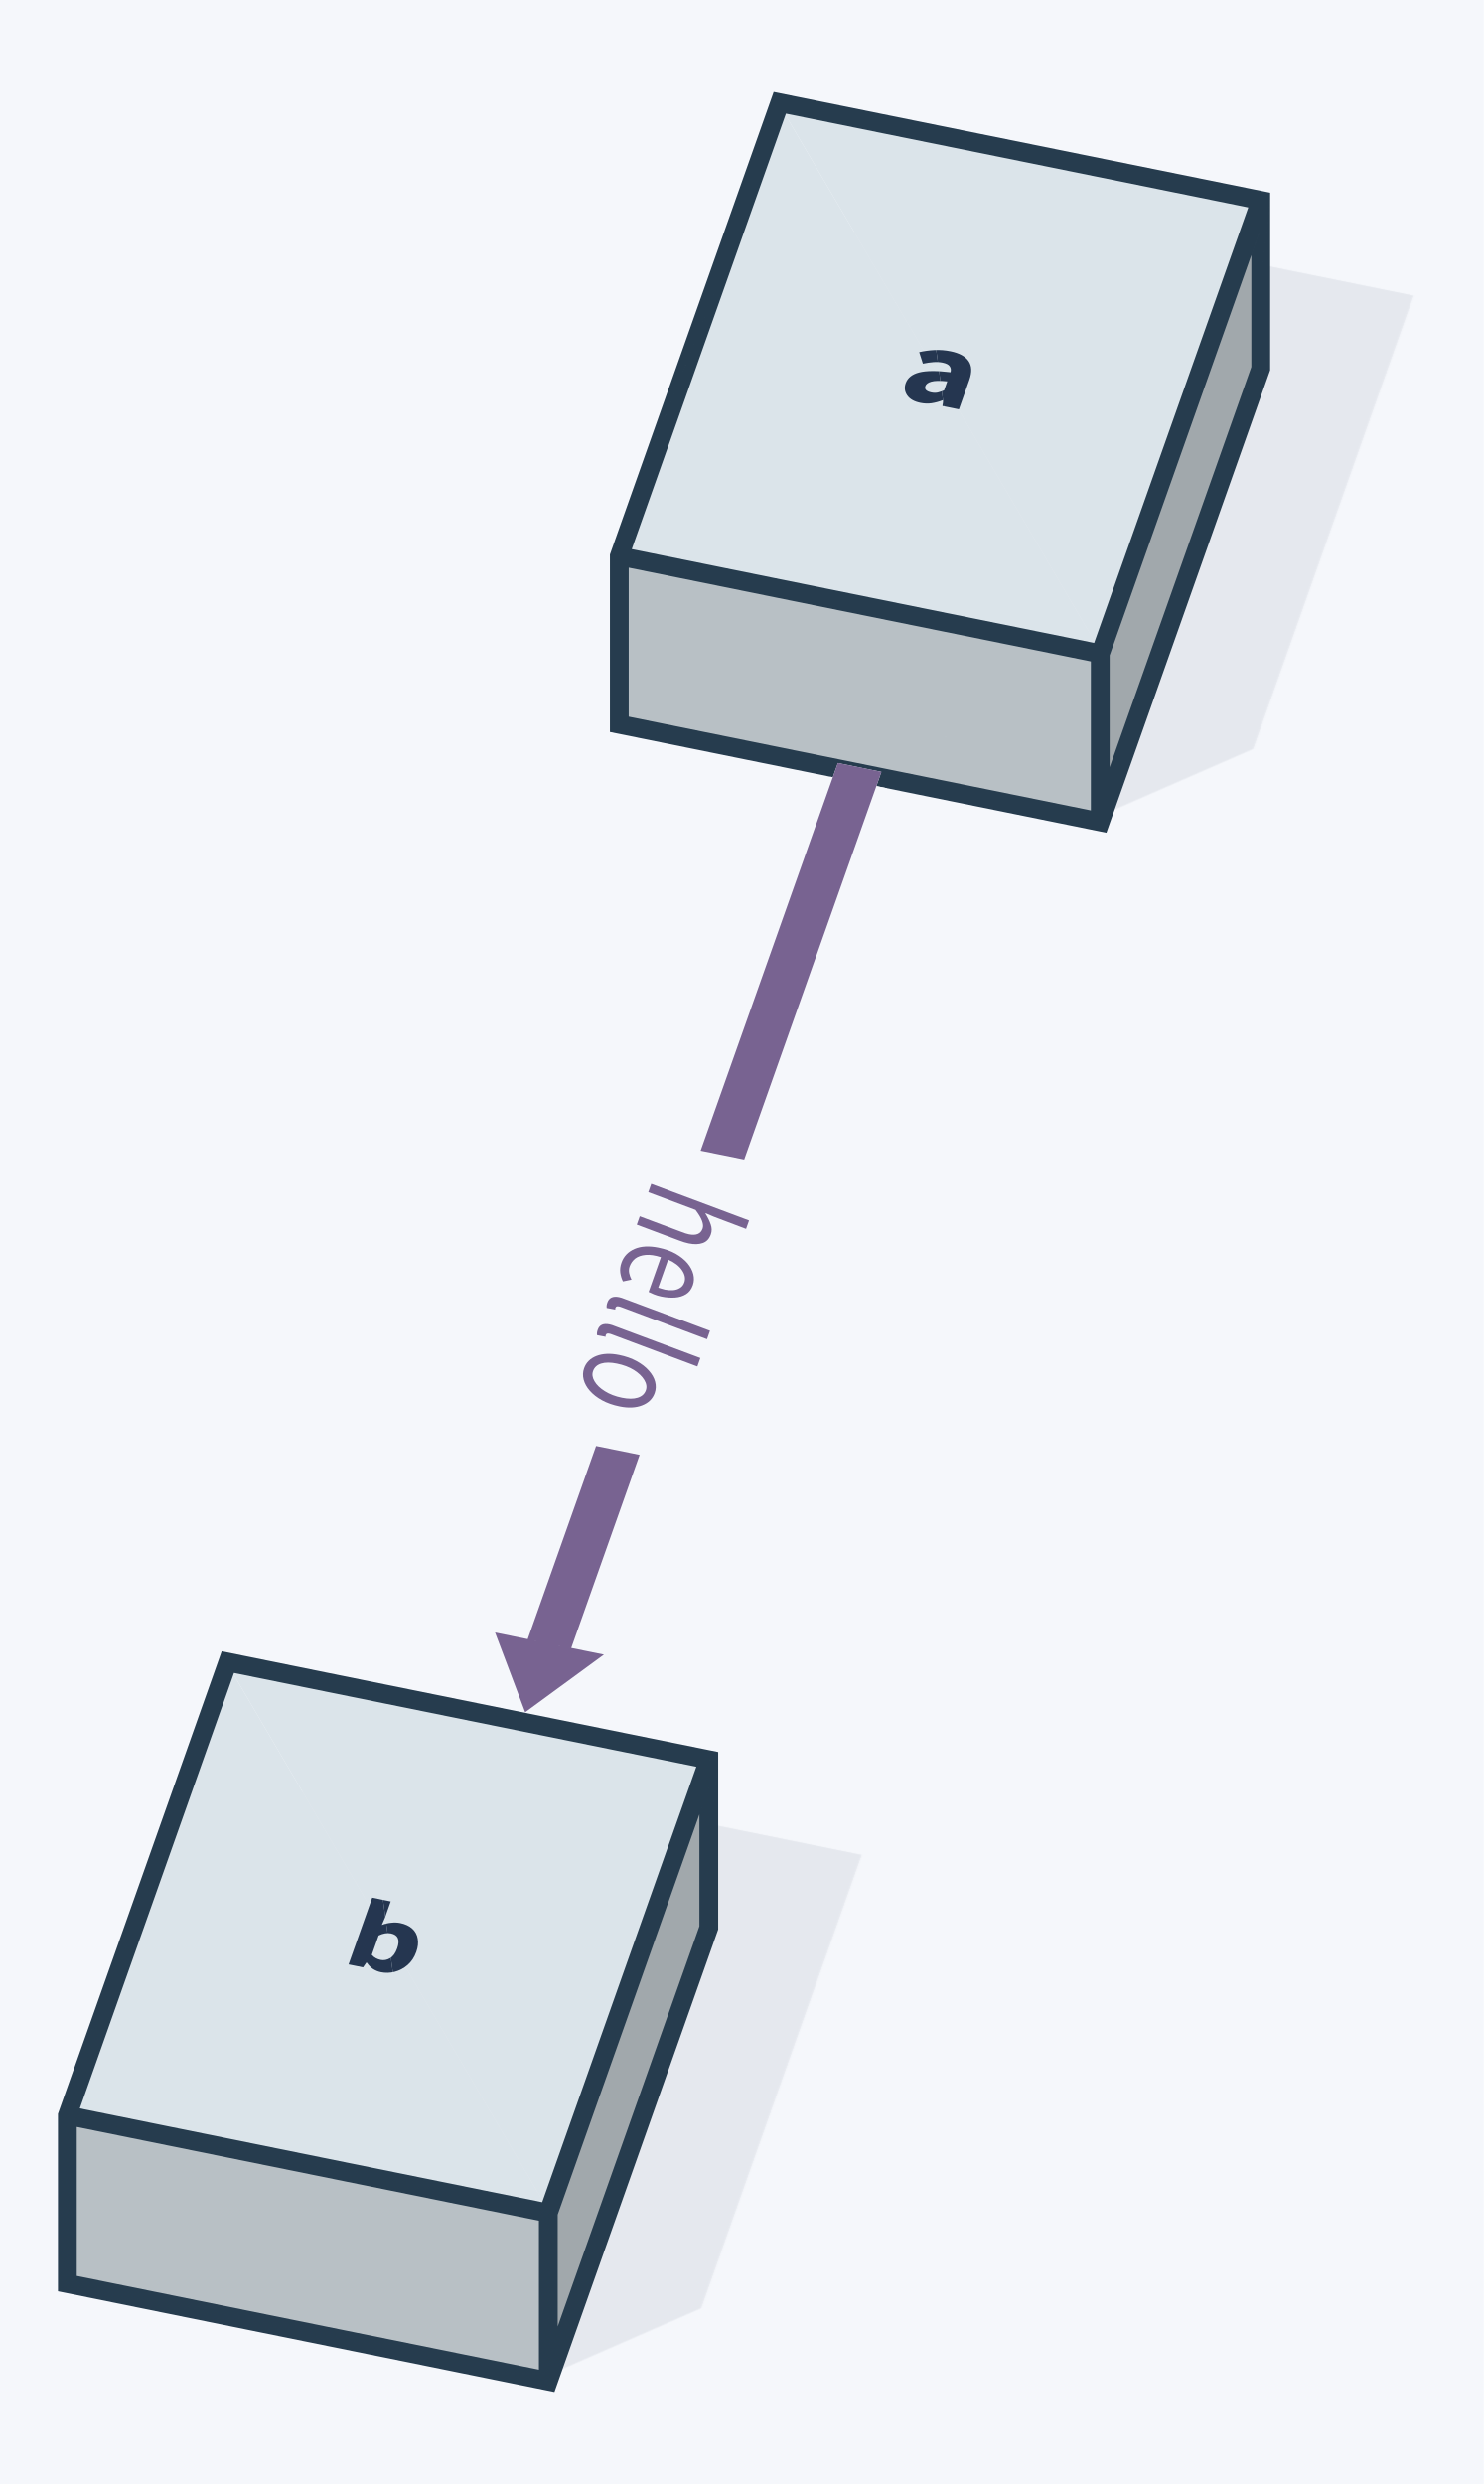
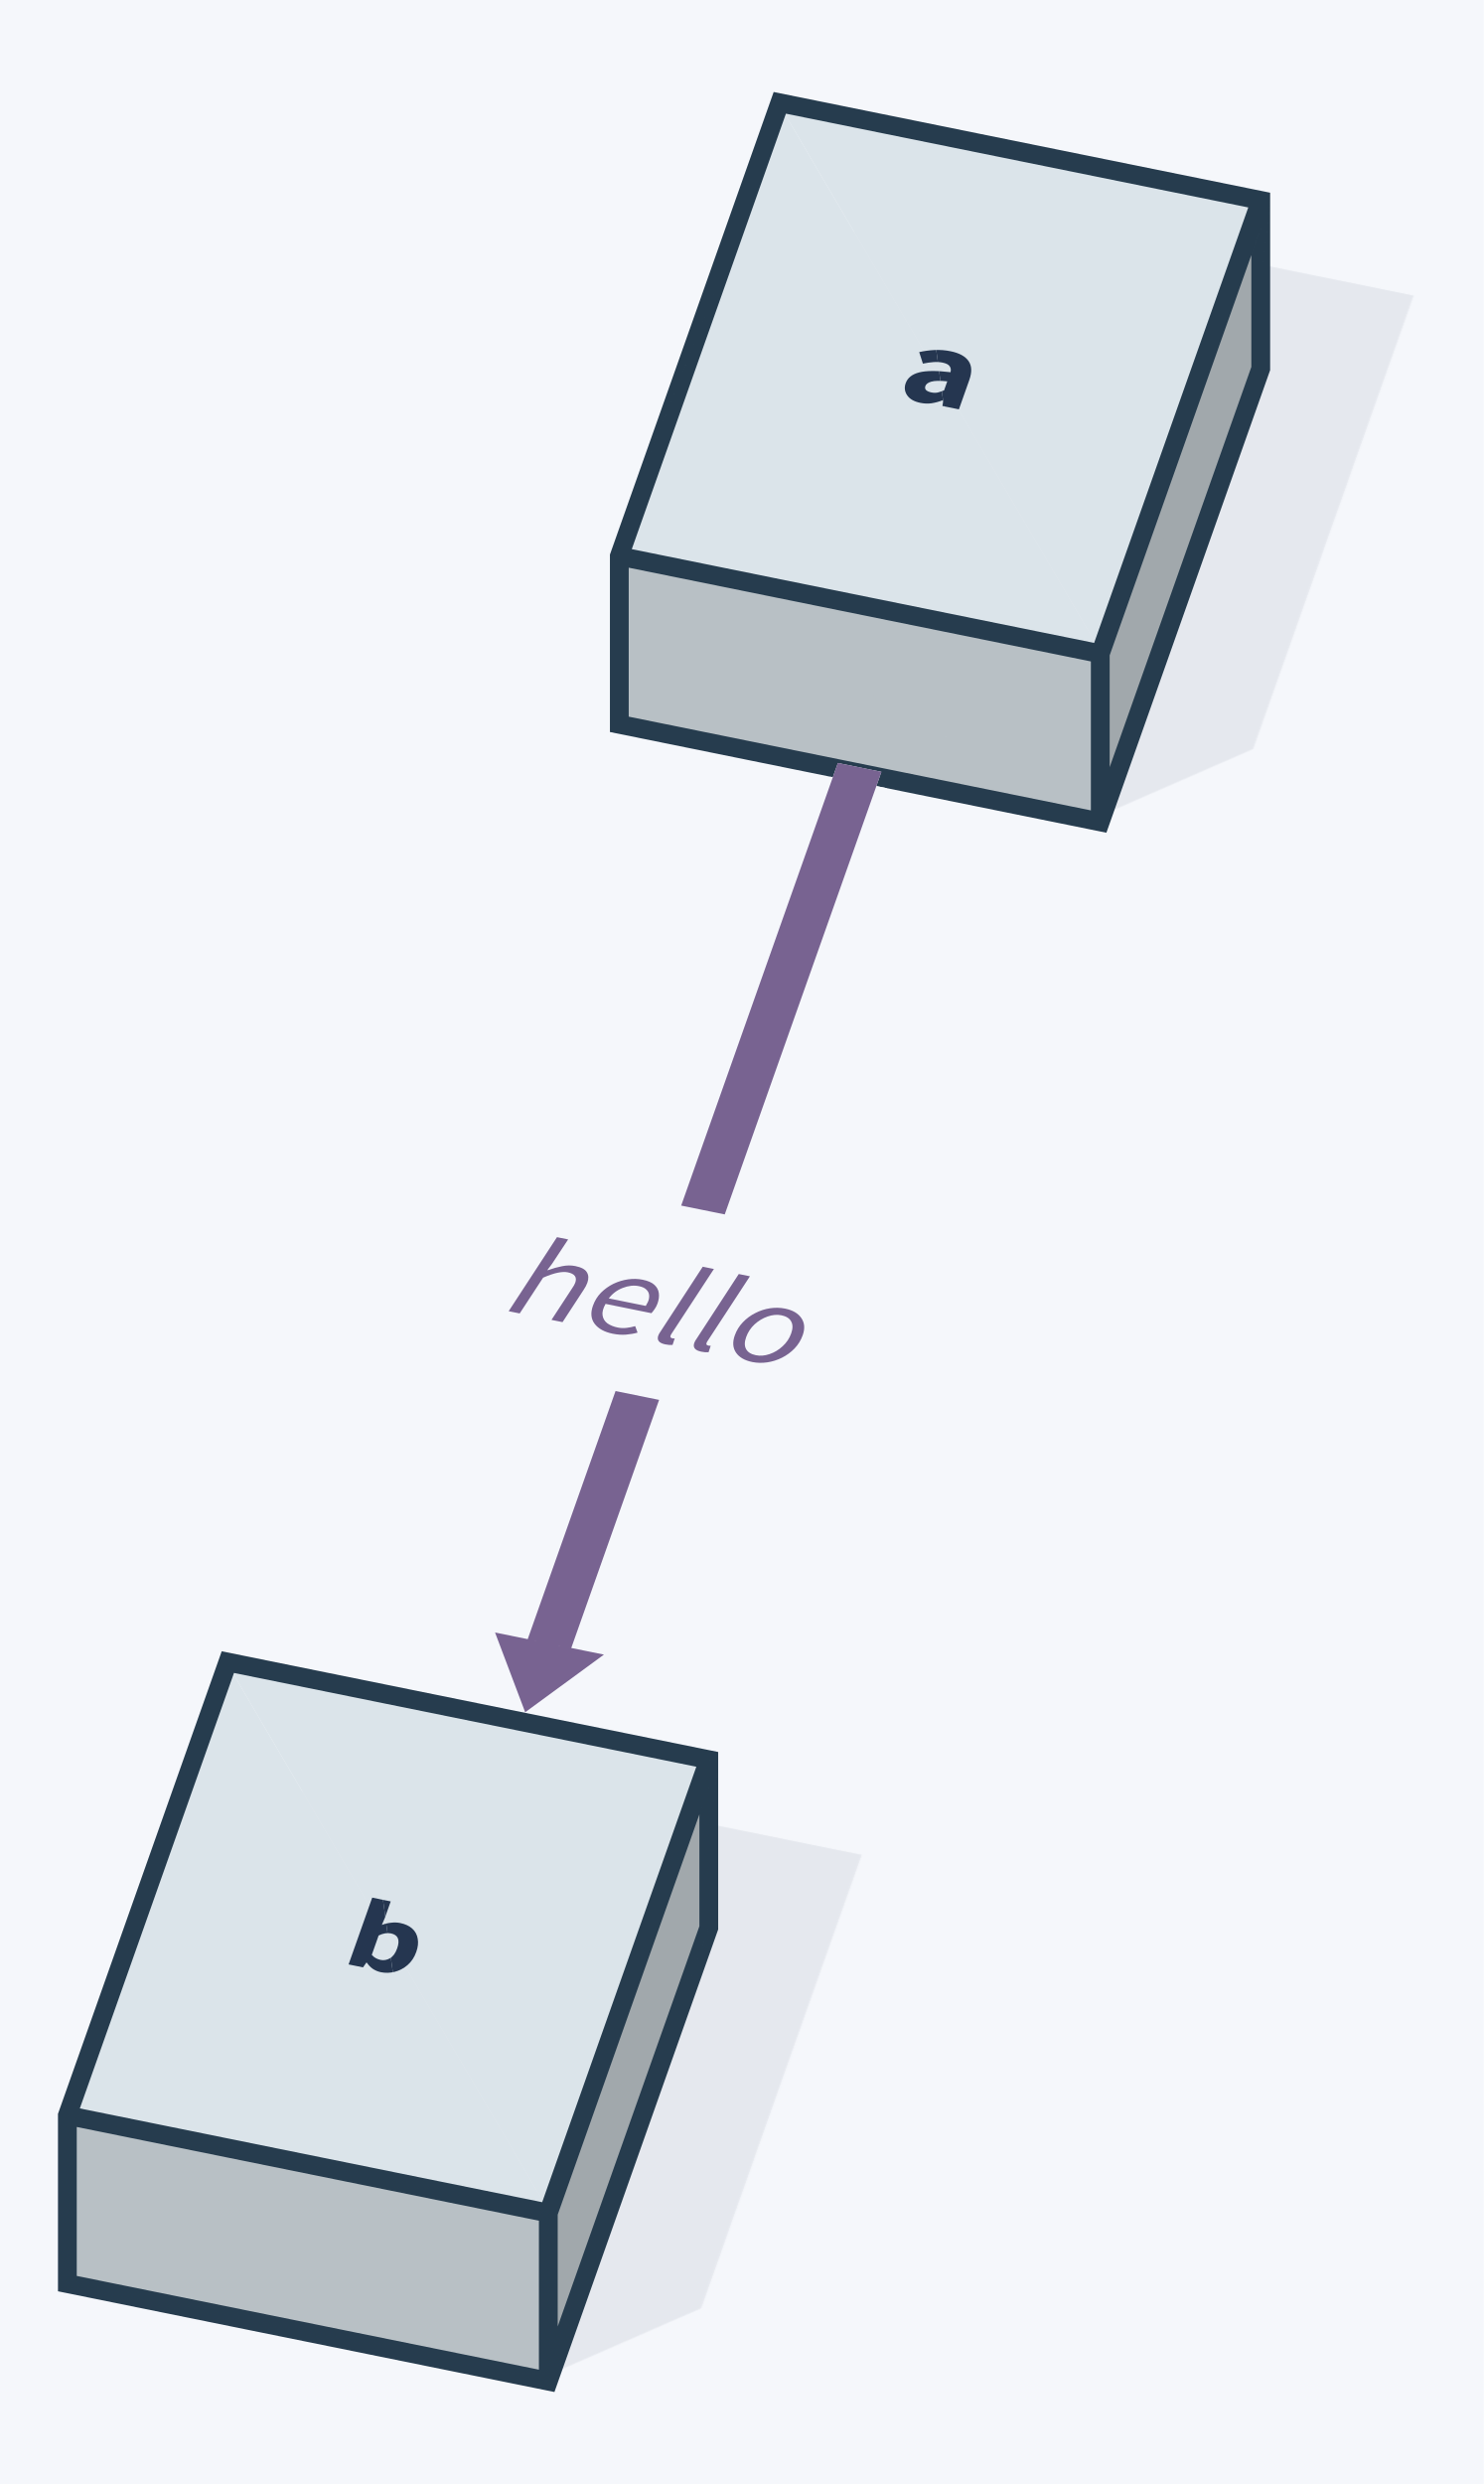
<svg xmlns="http://www.w3.org/2000/svg" xmlns:xlink="http://www.w3.org/1999/xlink" width="717" height="1200" viewBox="0 0 717 1200" role="img">
  <rect width="100%" height="100%" fill="#f5f7fb" />
  <defs>
    <filter id="ground-softness" filterUnits="userSpaceOnUse" x="0" y="0" width="717" height="1200" color-interpolation-filters="sRGB">
      <feGaussianBlur stdDeviation="0.586 0.394" />
    </filter>
  </defs>
  <g filter="url(#ground-softness)">
    <g opacity="0.079">
      <path d="M436.674 134.931L450.557 95.722L682.968 142.847ZM436.386 135.745L436.674 134.931L682.968 142.847L615.907 172.147ZM599.87 217.438L615.907 172.147L682.968 142.847L605.419 361.862ZM552.53 351.138L599.87 217.438L605.419 361.862ZM373.008 314.736L605.419 361.862L538.358 391.161L490.297 381.416ZM305.947 344.036L373.008 314.736L490.297 381.416ZM305.947 344.036L321.984 298.744L450.557 95.722L373.008 314.736ZM321.984 298.744L383.497 125.021L450.557 95.722ZM169.952 888.209L183.836 849L416.246 896.126ZM169.664 889.024L169.952 888.209L416.246 896.126L349.185 925.425ZM333.149 970.716L349.185 925.425L416.246 896.126L338.697 1115.14ZM285.808 1104.416L333.149 970.716L338.697 1115.14ZM106.287 1068.015L338.697 1115.14L271.636 1144.44L223.575 1134.694ZM39.226 1097.314L106.287 1068.015L223.575 1134.694ZM39.226 1097.314L55.263 1052.023L183.836 849L106.287 1068.015ZM55.263 1052.023L116.775 878.299L183.836 849Z" fill="#243754" />
      <defs>
        <g id="surface-0">
          <defs />
          <g transform="matrix(0.01818182 0 0 0.01470588 0.01818182 0.01470588)">
            <g transform="matrix(1 0 0 1 0 0)">
              <g transform="matrix(1 0 0 1 0 0)">
                <rect x="-1" y="-1" width="55" height="68" rx="0" ry="0" fill="#000000" fill-opacity="0" stroke="none" />
              </g>
              <g transform="matrix(1 0 0 1 0 0)">
                <g transform="matrix(1 0 0 1 0 0)">
                  <rect x="0" y="0" width="53" height="66" rx="0" ry="0" fill="#dce5eb" fill-opacity="1" stroke="none" />
                </g>
              </g>
            </g>
          </g>
        </g>
      </defs>
      <defs>
        <clipPath id="shadow-clip-9">
          <path d="M447.4 91.491L688.581 140.395L608.682 366.047Z" />
        </clipPath>
        <filter id="shadow-ink-9" color-interpolation-filters="sRGB">
          <feColorMatrix values="0 0 0 0 0.141 0 0 0 0 0.216 0 0 0 0 0.329 0 0 0 1 0" />
        </filter>
      </defs>
      <g clip-path="url(#shadow-clip-9)">
        <g transform="matrix(241.1808 48.90404 -79.89901 225.6517 447.3998 91.491)" filter="url(#shadow-ink-9)">
          <use xlink:href="#surface-0" />
        </g>
      </g>
      <defs>
        <clipPath id="shadow-clip-8">
          <path d="M367.501 317.143L447.4 91.491L608.682 366.047Z" />
        </clipPath>
        <filter id="shadow-ink-8" color-interpolation-filters="sRGB">
          <feColorMatrix values="0 0 0 0 0.141 0 0 0 0 0.216 0 0 0 0 0.329 0 0 0 1 0" />
        </filter>
      </defs>
      <g clip-path="url(#shadow-clip-8)">
        <g transform="matrix(241.1808 48.90404 -79.89901 225.6517 447.3998 91.491)" filter="url(#shadow-ink-8)">
          <use xlink:href="#surface-0" />
        </g>
      </g>
      <defs>
        <g id="surface-1">
          <defs />
          <g transform="matrix(0.01818182 0 0 0.01470588 0.01818182 0.01470588)">
            <g transform="matrix(1 0 0 1 0 0)">
              <g transform="matrix(1 0 0 1 0 0)">
                <rect x="-1" y="-1" width="55" height="68" rx="0" ry="0" fill="#000000" fill-opacity="0" stroke="none" />
              </g>
              <g transform="matrix(1 0 0 1 0 0)">
                <g transform="matrix(1 0 0 1 0 0)">
                  <rect x="0" y="0" width="53" height="66" rx="0" ry="0" fill="#dce5eb" fill-opacity="1" stroke="none" />
                </g>
              </g>
            </g>
          </g>
        </g>
      </defs>
      <defs>
        <clipPath id="shadow-clip-19">
          <path d="M180.678 844.769L421.859 893.673L341.96 1119.325Z" />
        </clipPath>
        <filter id="shadow-ink-19" color-interpolation-filters="sRGB">
          <feColorMatrix values="0 0 0 0 0.141 0 0 0 0 0.216 0 0 0 0 0.329 0 0 0 1 0" />
        </filter>
      </defs>
      <g clip-path="url(#shadow-clip-19)">
        <g transform="matrix(241.1808 48.90404 -79.89901 225.6517 180.6781 844.7693)" filter="url(#shadow-ink-19)">
          <use xlink:href="#surface-1" />
        </g>
      </g>
      <defs>
        <clipPath id="shadow-clip-18">
          <path d="M100.779 1070.421L180.678 844.769L341.96 1119.325Z" />
        </clipPath>
        <filter id="shadow-ink-18" color-interpolation-filters="sRGB">
          <feColorMatrix values="0 0 0 0 0.141 0 0 0 0 0.216 0 0 0 0 0.329 0 0 0 1 0" />
        </filter>
      </defs>
      <g clip-path="url(#shadow-clip-18)">
        <g transform="matrix(241.1808 48.90404 -79.89901 225.6517 180.6781 844.7693)" filter="url(#shadow-ink-18)">
          <use xlink:href="#surface-1" />
        </g>
      </g>
    </g>
  </g>
  <g opacity="1">
    <defs>
      <pattern id="paint-cover-2" patternUnits="userSpaceOnUse" x="298.275" y="95.803" width="311.96" height="302.241" viewBox="298.275 95.803 311.96 302.241" preserveAspectRatio="none">
        <path d="M531.686 315.818L609.235 96.803L609.235 178.029ZM531.686 315.818L609.235 178.029L531.686 397.044Z" fill="#a1a8ac" stroke="#a1a8ac" stroke-width="0.8" stroke-linejoin="round" />
-         <path d="M299.275 268.692L531.686 315.818L531.686 397.044ZM425.024 375.417L436.065 344.236L531.686 397.044ZM299.275 268.692L413.598 331.829L404.956 368.38L403.976 371.149L299.275 349.919ZM404.956 368.38L413.598 331.829L436.065 344.236L426.005 372.648Z" fill="#b8c0c5" stroke="#b8c0c5" stroke-width="0.8" stroke-linejoin="round" />
+         <path d="M299.275 268.692L531.686 315.818L531.686 397.044ZM425.024 375.417L436.065 344.236L531.686 397.044ZM299.275 268.692L414.057 332.082L404.956 368.38L403.976 371.149L299.275 349.919ZM404.956 368.38L414.057 332.082L436.065 344.236L426.005 372.648Z" fill="#b8c0c5" stroke="#b8c0c5" stroke-width="0.8" stroke-linejoin="round" />
      </pattern>
    </defs>
-     <path d="M531.686 315.818L609.235 96.803L609.235 178.029ZM531.686 315.818L609.235 178.029L531.686 397.044ZM299.275 268.692L531.686 315.818L531.686 397.044ZM425.024 375.417L436.065 344.236L531.686 397.044ZM299.275 268.692L413.598 331.829L404.956 368.38L403.976 371.149L299.275 349.919ZM404.956 368.38L413.598 331.829L436.065 344.236L426.005 372.648Z" fill="url(#paint-cover-2)" fill-opacity="1" />
+     <path d="M531.686 315.818L609.235 96.803L609.235 178.029ZM531.686 315.818L609.235 178.029L531.686 397.044ZM299.275 268.692L531.686 315.818L531.686 397.044ZM425.024 375.417L436.065 344.236L531.686 397.044ZM299.275 268.692L414.057 332.082L404.956 368.38L403.976 371.149L299.275 349.919ZM404.956 368.38L414.057 332.082L436.065 344.236L426.005 372.648Z" fill="url(#paint-cover-2)" fill-opacity="1" />
    <defs>
      <clipPath id="face-3" clipPathUnits="userSpaceOnUse">
        <path d="M293.715 271.071L373.614 45.419L534.896 319.975Z" />
      </clipPath>
    </defs>
    <defs>
      <filter id="light-3" color-interpolation-filters="linearRGB">
        <feComponentTransfer>
          <feFuncR type="linear" slope="0.972" intercept="0.008" />
          <feFuncG type="linear" slope="0.975" intercept="0.008" />
          <feFuncB type="linear" slope="0.978" intercept="0.009" />
        </feComponentTransfer>
      </filter>
    </defs>
    <g clip-path="url(#face-3)" opacity="1">
      <g transform="matrix(241.1808 48.90404 -79.89901 225.6517 373.6143 45.41942)" filter="url(#light-3)">
        <use xlink:href="#surface-0" />
      </g>
    </g>
    <defs>
      <clipPath id="face-4" clipPathUnits="userSpaceOnUse">
        <path d="M373.614 45.419L614.795 94.323L534.896 319.975Z" />
      </clipPath>
    </defs>
    <defs>
      <filter id="light-4" color-interpolation-filters="linearRGB">
        <feComponentTransfer>
          <feFuncR type="linear" slope="0.972" intercept="0.008" />
          <feFuncG type="linear" slope="0.975" intercept="0.008" />
          <feFuncB type="linear" slope="0.978" intercept="0.009" />
        </feComponentTransfer>
      </filter>
    </defs>
    <g clip-path="url(#face-4)" opacity="1">
      <g transform="matrix(241.1808 48.90404 -79.89901 225.6517 373.6143 45.41942)" filter="url(#light-4)">
        <use xlink:href="#surface-0" />
      </g>
    </g>
-     <path d="M294.736 348.998L295.22 349.096L294.736 353.63ZM294.736 272.404L301.477 273.771L302.677 279.338L295.22 349.096L294.736 348.998ZM294.736 268.692L299.275 268.692L298.373 273.142L294.736 272.404ZM301.477 273.771L303.234 274.127L302.677 279.338ZM294.736 353.63L295.22 349.096L299.275 349.919ZM295.22 349.096L299.699 307.203L295.22 349.096ZM295.22 349.096L302.677 279.338L299.495 349.739L299.275 349.919ZM299.495 349.739L303.65 274.211L303.815 274.245L303.815 346.207ZM299.495 349.739L303.402 274.161L303.65 274.211ZM299.495 349.739L302.677 279.338L303.234 274.127L303.402 274.161ZM423.494 379.738L424.922 375.707L530.784 401.493ZM294.736 353.63L299.495 349.739L404.05 370.939L402.446 375.47ZM299.495 349.739L303.815 346.207L404.153 370.648L404.05 370.939ZM424.922 375.707L425.099 375.207L527.146 395.899L527.146 400.607ZM527.146 397.044L531.686 397.044L530.784 401.493L527.146 400.607ZM425.099 375.207L425.773 373.302L527.146 395.824L527.146 395.899ZM303.815 346.207L404.859 368.655L404.153 370.648ZM425.773 373.302L426.555 371.095L518.432 389.725L527.146 394.537L527.146 395.824ZM303.815 346.207L405.332 366.791L404.956 368.38L404.859 368.655ZM404.882 368.589L404.956 368.38L404.893 368.591ZM404.893 368.591L404.956 368.38L404.906 368.594ZM404.906 368.594L405.332 366.791L426.555 371.095L425.931 372.857ZM518.432 389.725L527.146 394.389L527.146 394.537ZM518.432 389.725L527.146 391.492L527.146 394.389ZM294.996 267.177L296.523 263.355L300.178 264.243L299.275 268.692ZM296.523 263.355L379.787 54.91L305.299 265.282L300.178 264.243ZM294.996 267.177L373.861 44.444L379.787 54.91ZM373.861 44.444L603.277 100.028L603.211 100.214L379.787 54.91ZM373.861 44.444L606.272 91.57L603.277 100.028ZM604.956 95.288L606.272 91.57L610.137 92.354L609.235 96.803ZM298.373 273.142L300.178 264.243L530.784 320.267ZM300.178 264.243L501.073 304.978L531.686 315.818L530.784 320.267ZM501.073 304.978L528.723 310.585L527.407 314.303ZM536.226 397.74L536.254 397.746L536.226 397.824ZM531.686 397.044L532.794 397.044L536.226 397.74L536.226 397.824L535.965 398.56ZM558.446 321.244L569.878 288.958L613.775 178.809L563.013 322.17ZM536.226 383.998L558.446 321.244L563.013 322.17L536.254 397.746L536.226 397.74ZM532.794 397.044L536.226 397.044L536.226 397.74ZM536.226 373.399L569.878 288.958L536.226 383.998ZM569.878 288.958L609.16 178.017L613.775 178.809ZM596.249 201.102L609.16 178.017L609.021 178.41ZM596.249 201.102L604.695 177.249L609.16 178.017ZM536.226 372.676L609.021 178.41L569.878 288.958L536.226 373.399ZM536.226 371.875L596.249 201.102L609.021 178.41L536.226 372.676ZM536.226 370.622L596.249 201.102L536.226 371.875ZM609.235 137.026L613.775 96.803L613.775 178.809L609.235 178.029ZM609.16 178.017L609.235 154.418L609.235 178.029ZM604.695 177.249L609.235 154.418L609.16 178.017ZM604.695 177.249L609.235 137.026L609.235 154.418ZM609.235 96.803L613.775 96.803L613.75 97.026L609.863 97.026ZM609.863 97.026L613.75 97.026L613.639 98.006L613.514 98.318ZM609.235 110.405L613.514 98.318L613.639 98.006L609.235 137.026ZM609.202 110.496L609.235 110.405L609.235 119.965ZM604.695 177.249L609.235 119.965L609.235 137.026ZM604.695 177.249L608.259 113.161L609.202 110.496L609.235 119.965ZM604.695 123.226L608.259 113.161L604.695 177.249ZM527.753 391.615L536.098 316.958L536.226 316.598L536.226 393.333ZM531.686 392.412L536.226 393.333L536.226 397.044L531.686 397.044ZM527.146 397.044L527.426 394.539L531.686 396.82L531.686 397.044ZM527.426 394.539L527.753 391.615L531.686 392.412L531.686 396.82ZM527.146 342.241L536.098 316.958L527.146 397.044ZM527.146 338.207L531.686 315.818L535.965 317.333L527.146 342.241ZM527.146 319.53L530.784 320.267L527.146 338.207ZM527.407 314.303L602.457 102.345L609.235 96.803L613.514 98.318ZM602.457 102.345L604.956 95.288L609.235 96.803ZM527.407 314.303L613.514 98.318L536.502 315.818L531.686 315.818ZM536.098 316.958L536.226 315.818L536.502 315.818ZM531.686 315.818L536.226 315.818L536.098 316.958L535.965 317.333ZM294.736 267.912L294.996 267.177L299.275 268.692ZM294.736 267.912L299.275 268.692L294.736 268.692ZM530.784 401.493L531.686 397.044L534.649 402.277ZM531.686 397.044L535.965 398.56L534.649 402.277ZM609.235 96.803L613.775 93.092L613.775 96.803ZM609.235 96.803L610.137 92.354L613.775 93.092Z" fill="#263c4e" fill-opacity="1" />
+     <path d="M294.736 348.998L295.22 349.096L294.736 353.63ZM294.736 272.404L301.477 273.771L302.677 279.338L295.22 349.096L294.736 348.998ZM294.736 268.692L299.275 268.692L298.373 273.142L294.736 272.404ZM301.477 273.771L303.234 274.127L302.677 279.338ZM294.736 353.63L295.22 349.096L299.275 349.919ZM295.22 349.096L299.699 307.203L295.22 349.096ZM295.22 349.096L302.677 279.338L299.495 349.739L299.275 349.919ZM299.495 349.739L303.65 274.211L303.815 274.245L303.815 346.207ZM299.495 349.739L303.402 274.161L303.65 274.211ZM299.495 349.739L302.677 279.338L303.234 274.127L303.402 274.161ZM423.494 379.738L424.922 375.707L530.784 401.493ZM294.736 353.63L299.495 349.739L404.05 370.939L402.446 375.47ZM299.495 349.739L303.815 346.207L404.153 370.648L404.05 370.939ZM424.922 375.707L425.099 375.207L527.146 395.899L527.146 400.607ZM527.146 397.044L531.686 397.044L530.784 401.493L527.146 400.607ZM425.099 375.207L425.773 373.302L527.146 395.824L527.146 395.899ZM303.815 346.207L404.859 368.655L404.153 370.648ZM425.773 373.302L426.555 371.095L518.432 389.725L527.146 394.537L527.146 395.824ZM303.815 346.207L405.354 366.796L404.956 368.38L404.859 368.655ZM404.882 368.589L404.956 368.38L404.903 368.593ZM404.903 368.593L405.354 366.796L426.555 371.095L425.931 372.857ZM518.432 389.725L527.146 394.389L527.146 394.537ZM518.432 389.725L527.146 391.492L527.146 394.389ZM294.996 267.177L296.523 263.355L300.178 264.243L299.275 268.692ZM296.523 263.355L379.787 54.91L305.299 265.282L300.178 264.243ZM294.996 267.177L373.861 44.444L379.787 54.91ZM373.861 44.444L603.277 100.028L603.211 100.214L379.787 54.91ZM373.861 44.444L606.272 91.57L603.277 100.028ZM604.956 95.288L606.272 91.57L610.137 92.354L609.235 96.803ZM298.373 273.142L300.178 264.243L530.784 320.267ZM300.178 264.243L501.073 304.978L531.686 315.818L530.784 320.267ZM501.073 304.978L528.723 310.585L527.407 314.303ZM536.226 397.74L536.254 397.746L536.226 397.824ZM531.686 397.044L532.794 397.044L536.226 397.74L536.226 397.824L535.965 398.56ZM558.446 321.244L569.878 288.958L613.775 178.809L563.013 322.17ZM536.226 383.998L558.446 321.244L563.013 322.17L536.254 397.746L536.226 397.74ZM532.794 397.044L536.226 397.044L536.226 397.74ZM536.226 373.399L569.878 288.958L536.226 383.998ZM569.878 288.958L609.16 178.017L613.775 178.809ZM596.249 201.102L609.16 178.017L609.021 178.41ZM596.249 201.102L604.695 177.249L609.16 178.017ZM536.226 372.676L609.021 178.41L569.878 288.958L536.226 373.399ZM536.226 371.875L596.249 201.102L609.021 178.41L536.226 372.676ZM536.226 370.622L596.249 201.102L536.226 371.875ZM609.235 137.026L613.775 96.803L613.775 178.809L609.235 178.029ZM609.16 178.017L609.235 154.418L609.235 178.029ZM604.695 177.249L609.235 154.418L609.16 178.017ZM604.695 177.249L609.235 137.026L609.235 154.418ZM609.235 96.803L613.775 96.803L613.75 97.026L609.863 97.026ZM609.863 97.026L613.75 97.026L613.639 98.006L613.514 98.318ZM609.235 110.405L613.514 98.318L613.639 98.006L609.235 137.026ZM609.202 110.496L609.235 110.405L609.235 119.965ZM604.695 177.249L609.235 119.965L609.235 137.026ZM604.695 177.249L608.259 113.161L609.202 110.496L609.235 119.965ZM604.695 123.226L608.259 113.161L604.695 177.249ZM527.753 391.615L536.098 316.958L536.226 316.598L536.226 393.333ZM531.686 392.412L536.226 393.333L536.226 397.044L531.686 397.044ZM527.146 397.044L527.426 394.539L531.686 396.82L531.686 397.044ZM527.426 394.539L527.753 391.615L531.686 392.412L531.686 396.82ZM527.146 342.241L536.098 316.958L527.146 397.044ZM527.146 338.207L531.686 315.818L535.965 317.333L527.146 342.241ZM527.146 319.53L530.784 320.267L527.146 338.207ZM527.407 314.303L602.457 102.345L609.235 96.803L613.514 98.318ZM602.457 102.345L604.956 95.288L609.235 96.803ZM527.407 314.303L613.514 98.318L536.502 315.818L531.686 315.818ZM536.098 316.958L536.226 315.818L536.502 315.818ZM531.686 315.818L536.226 315.818L536.098 316.958L535.965 317.333ZM294.736 267.912L294.996 267.177L299.275 268.692ZM294.736 267.912L299.275 268.692L294.736 268.692ZM530.784 401.493L531.686 397.044L534.649 402.277ZM531.686 397.044L535.965 398.56L534.649 402.277ZM609.235 96.803L613.775 93.092L613.775 96.803ZM609.235 96.803L610.137 92.354L613.775 93.092Z" fill="#263c4e" fill-opacity="1" />
    <defs>
      <g id="surface-2">
        <defs />
        <g transform="matrix(0.01886792 0 0 0.007142857 0 0)">
          <g transform="matrix(1 0 0 1 0 0)">
            <g transform="matrix(1 0 0 1 0 0)">
              <path d="M19.146 96.142Q12.364 96.142 8.364 91.822Q4.363 87.403 4.363 81.07Q4.363 73.216 10.949 68.797Q17.56 64.379 32.245 62.857Q32.049 59.543 30.244 57.629Q28.537 55.616 24.439 55.616Q21.341 55.616 18.145 56.843Q14.95 58.046 11.364 60.157L6.071 50.387Q10.754 47.491 16.048 45.674Q21.438 43.858 27.244 43.858Q36.733 43.858 41.831 49.406Q46.929 54.928 46.929 66.392L46.929 94.939L34.928 94.939L33.928 89.809L33.537 89.809Q30.439 92.632 26.854 94.448Q23.341 96.142 19.146 96.142ZM24.146 84.679Q26.634 84.679 28.439 83.574Q30.342 82.371 32.245 80.457L32.245 71.718Q24.439 72.725 21.438 74.934Q18.462 77.045 18.462 79.966Q18.462 82.371 19.95 83.574Q21.56 84.679 24.146 84.679Z" fill-rule="nonzero" fill="#253650" fill-opacity="1" stroke="none" />
            </g>
          </g>
        </g>
      </g>
    </defs>
    <defs>
      <clipPath id="face-6" clipPathUnits="userSpaceOnUse">
        <path d="M424.377 213.883L449.052 144.196L459.458 220.996Z" />
      </clipPath>
    </defs>
    <g clip-path="url(#face-6)" opacity="1">
      <g transform="matrix(35.08084 7.113315 -24.67469 69.68654 449.0521 144.1964)">
        <use xlink:href="#surface-2" />
      </g>
    </g>
    <defs>
      <clipPath id="face-7" clipPathUnits="userSpaceOnUse">
        <path d="M449.052 144.196L484.133 151.31L459.458 220.996Z" />
      </clipPath>
    </defs>
    <g clip-path="url(#face-7)" opacity="1">
      <g transform="matrix(35.08084 7.113315 -24.67469 69.68654 449.0521 144.1964)">
        <use xlink:href="#surface-2" />
      </g>
    </g>
  </g>
  <g opacity="1">
    <defs>
      <pattern id="paint-cover-75" patternUnits="userSpaceOnUse" x="31.554" y="849.081" width="311.96" height="302.241" viewBox="31.554 849.081 311.96 302.241" preserveAspectRatio="none">
        <path d="M264.964 1069.096L342.513 850.081L342.513 931.308ZM264.964 1069.096L342.513 931.308L264.964 1150.323Z" fill="#a1a8ac" stroke="#a1a8ac" stroke-width="0.8" stroke-linejoin="round" />
        <path d="M32.554 1021.971L264.964 1069.096L264.964 1150.323ZM32.554 1021.971L264.964 1150.323L32.554 1103.197Z" fill="#b8c0c5" stroke="#b8c0c5" stroke-width="0.8" stroke-linejoin="round" />
      </pattern>
    </defs>
    <path d="M264.964 1069.096L342.513 850.081L342.513 931.308ZM264.964 1069.096L342.513 931.308L264.964 1150.323ZM32.554 1021.971L264.964 1069.096L264.964 1150.323ZM32.554 1021.971L264.964 1150.323L32.554 1103.197Z" fill="url(#paint-cover-75)" fill-opacity="1" />
    <defs>
      <clipPath id="face-10" clipPathUnits="userSpaceOnUse">
        <path d="M26.994 1024.349L106.893 798.698L268.174 1073.253Z" />
      </clipPath>
    </defs>
    <defs>
      <filter id="light-10" color-interpolation-filters="linearRGB">
        <feComponentTransfer>
          <feFuncR type="linear" slope="0.972" intercept="0.008" />
          <feFuncG type="linear" slope="0.975" intercept="0.008" />
          <feFuncB type="linear" slope="0.978" intercept="0.009" />
        </feComponentTransfer>
      </filter>
    </defs>
    <g clip-path="url(#face-10)" opacity="1">
      <g transform="matrix(241.1808 48.90404 -79.89901 225.6517 106.8926 798.6977)" filter="url(#light-10)">
        <use xlink:href="#surface-1" />
      </g>
    </g>
    <defs>
      <clipPath id="face-11" clipPathUnits="userSpaceOnUse">
        <path d="M106.893 798.698L348.073 847.602L268.174 1073.253Z" />
      </clipPath>
    </defs>
    <defs>
      <filter id="light-11" color-interpolation-filters="linearRGB">
        <feComponentTransfer>
          <feFuncR type="linear" slope="0.972" intercept="0.008" />
          <feFuncG type="linear" slope="0.975" intercept="0.008" />
          <feFuncB type="linear" slope="0.978" intercept="0.009" />
        </feComponentTransfer>
      </filter>
    </defs>
    <g clip-path="url(#face-11)" opacity="1">
      <g transform="matrix(241.1808 48.90404 -79.89901 225.6517 106.8926 798.6977)" filter="url(#light-11)">
        <use xlink:href="#surface-1" />
      </g>
    </g>
    <path d="M28.014 1102.276L28.499 1102.375L28.014 1106.908ZM28.499 1102.375L35.955 1032.616L35.955 1032.616ZM28.014 1025.682L34.756 1027.049L35.955 1032.616L28.499 1102.375L28.014 1102.276ZM28.014 1021.971L32.554 1021.971L31.651 1026.42L28.014 1025.682ZM34.756 1027.049L36.512 1027.406L35.955 1032.616ZM28.014 1106.908L28.499 1102.375L32.554 1103.197ZM28.499 1102.375L35.955 1032.616L32.774 1103.017L32.554 1103.197ZM32.774 1103.017L36.928 1027.49L37.093 1027.523L37.093 1099.485ZM32.774 1103.017L36.68 1027.44L36.928 1027.49ZM32.774 1103.017L35.955 1032.616L36.512 1027.406L36.68 1027.44ZM145.076 1125.788L264.062 1154.772L264.062 1154.772ZM28.014 1106.908L32.774 1103.017L145.076 1125.788L264.062 1154.772ZM32.774 1103.017L37.093 1099.485L145.076 1125.788ZM145.076 1125.788L260.424 1149.177L260.424 1153.886ZM260.424 1150.323L264.964 1150.323L264.062 1154.772L260.424 1153.886ZM37.093 1099.485L260.424 1149.102L260.424 1149.177L145.076 1125.788ZM37.093 1099.485L251.71 1143.003L260.424 1147.815L260.424 1149.102ZM251.71 1143.003L260.424 1147.668L260.424 1147.815ZM251.71 1143.003L260.424 1144.77L260.424 1147.668ZM28.274 1020.455L29.801 1016.633L33.456 1017.521L32.554 1021.971ZM29.801 1016.633L113.066 808.189L38.577 1018.56L33.456 1017.521ZM28.274 1020.455L107.14 797.723L113.066 808.189ZM107.14 797.723L336.556 853.306L336.49 853.492L113.066 808.189ZM107.14 797.723L339.55 844.848L336.556 853.306ZM338.234 848.566L339.55 844.848L343.415 845.632L342.513 850.081ZM31.651 1026.42L33.456 1017.521L264.062 1073.546ZM33.456 1017.521L234.351 1058.257L264.964 1069.096L264.062 1073.546ZM234.351 1058.257L262.001 1063.863L260.685 1067.581ZM269.504 1151.019L269.532 1151.024L269.504 1151.103ZM264.964 1150.323L266.072 1150.323L269.504 1151.019L269.504 1151.103L269.244 1151.838ZM303.156 1042.237L347.053 932.088L347.053 932.088ZM291.724 1074.522L303.156 1042.237L347.053 932.088L296.292 1075.449ZM269.504 1137.277L291.724 1074.522L296.292 1075.449L269.532 1151.024L269.504 1151.019ZM266.072 1150.323L269.504 1150.323L269.504 1151.019ZM269.504 1126.678L303.156 1042.237L269.504 1137.277ZM303.156 1042.237L342.438 931.295L347.053 932.088ZM329.528 954.38L342.438 931.295L342.299 931.689ZM329.528 954.38L337.974 930.528L342.438 931.295ZM269.504 1125.954L342.299 931.689L303.156 1042.237L269.504 1126.678ZM269.504 1125.153L329.528 954.38L342.299 931.689L269.504 1125.954ZM269.504 1123.9L329.528 954.38L269.504 1125.153ZM342.513 890.305L347.053 850.081L347.053 932.088L342.513 931.308ZM342.438 931.295L342.513 907.696L342.513 931.308ZM337.974 930.528L342.513 907.696L342.438 931.295ZM337.974 930.528L342.513 890.305L342.513 907.696ZM342.513 850.081L347.053 850.081L347.028 850.304L343.141 850.304ZM343.141 850.304L347.028 850.304L346.917 851.284L346.793 851.597ZM342.513 863.683L346.793 851.597L346.917 851.284L342.513 890.305ZM342.481 863.775L342.513 863.683L342.513 873.244ZM337.974 930.528L342.513 873.244L342.513 890.305ZM337.974 930.528L341.537 866.439L342.481 863.775L342.513 873.244ZM337.974 876.504L341.537 866.439L337.974 930.528ZM261.031 1144.893L269.377 1070.236L269.504 1069.876L269.504 1146.611ZM264.964 1145.69L269.504 1146.611L269.504 1150.323L264.964 1150.323ZM260.424 1150.323L260.704 1147.818L264.964 1150.098L264.964 1150.323ZM260.704 1147.818L261.031 1144.893L264.964 1145.69L264.964 1150.098ZM260.424 1095.519L269.377 1070.236L260.424 1150.323ZM260.424 1091.485L264.964 1069.096L269.244 1070.612L260.424 1095.519ZM260.424 1072.808L264.062 1073.546L260.424 1091.485ZM260.685 1067.581L338.234 848.566L346.793 851.597ZM260.685 1067.581L346.793 851.597L269.78 1069.096L264.964 1069.096ZM269.377 1070.236L269.504 1069.096L269.78 1069.096ZM264.964 1069.096L269.504 1069.096L269.377 1070.236L269.244 1070.612ZM28.014 1021.191L28.274 1020.455L32.554 1021.971ZM28.014 1021.191L32.554 1021.971L28.014 1021.971ZM264.062 1154.772L264.964 1150.323L267.927 1155.556ZM264.964 1150.323L269.244 1151.838L267.927 1155.556ZM342.513 850.081L347.053 846.37L347.053 850.081ZM342.513 850.081L343.415 845.632L347.053 846.37Z" fill="#263c4e" fill-opacity="1" />
    <defs>
      <g id="surface-3">
        <defs />
        <g transform="matrix(0.01886792 0 0 0.007142857 0 0)">
          <g transform="matrix(1 0 0 1 0 0)">
            <g transform="matrix(1 0 0 1 0 0)">
              <path d="M30.034 102.967Q27.005 102.967 23.886 101.499Q20.857 99.919 18.186 96.961L17.805 96.961L16.705 101.861L6.137 101.861L6.137 37.033L19.645 37.033L19.645 52.929L19.286 59.974Q21.956 57.558 25.075 56.271Q28.194 54.871 31.336 54.871Q36.833 54.871 40.895 57.739Q44.934 60.607 47.043 65.89Q49.242 71.061 49.242 78.084Q49.242 85.942 46.482 91.587Q43.744 97.141 39.324 100.099Q34.993 102.967 30.034 102.967ZM26.915 91.88Q30.416 91.88 32.884 88.629Q35.375 85.4 35.375 78.377Q35.375 65.981 27.476 65.981Q23.415 65.981 19.645 70.135L19.645 88.922Q21.485 90.571 23.325 91.225Q25.165 91.88 26.915 91.88Z" fill-rule="nonzero" fill="#253650" fill-opacity="1" stroke="none" />
            </g>
          </g>
        </g>
      </g>
    </defs>
    <defs>
      <clipPath id="face-13" clipPathUnits="userSpaceOnUse">
        <path d="M157.656 967.161L182.33 897.475L192.737 974.275Z" />
      </clipPath>
    </defs>
    <g clip-path="url(#face-13)" opacity="1">
      <g transform="matrix(35.08084 7.113315 -24.67469 69.68654 182.3304 897.4748)">
        <use xlink:href="#surface-3" />
      </g>
    </g>
    <defs>
      <clipPath id="face-14" clipPathUnits="userSpaceOnUse">
        <path d="M182.33 897.475L217.411 904.588L192.737 974.275Z" />
      </clipPath>
    </defs>
    <g clip-path="url(#face-14)" opacity="1">
      <g transform="matrix(35.08084 7.113315 -24.67469 69.68654 182.3304 897.4748)">
        <use xlink:href="#surface-3" />
      </g>
    </g>
  </g>
  <g opacity="1">
-     <path d="M359.622 560.127L371.502 526.576L364.662 561.149ZM396.088 393.426L401.285 375.235L401.437 375.266L400.069 382.183ZM364.662 561.149L371.502 526.576L423.494 379.738L428.534 380.76ZM400.069 382.183L401.437 375.266L402.446 375.47ZM280.756 797.076L301.794 723.445L309.098 702.818L314.137 703.84L281.1 797.145ZM337.299 555.6L338.574 555.859L338.574 555.859ZM337.299 555.6L401.171 375.212L401.285 375.235L396.088 393.426L338.574 555.859ZM253.737 791.597L286.774 698.292L288.049 698.55L255.25 791.182L254.868 791.826ZM254.868 791.826L255.25 791.182L255.012 791.856ZM276.06 796.124L301.794 723.445L280.756 797.076Z" fill="#f5f7fb" fill-opacity="1" />
-   </g>
-   <g opacity="1">
-     <path d="M347.892 557.748L404.893 368.591L404.906 368.594L359.622 560.127ZM359.622 560.127L404.906 368.594L425.931 372.857ZM276.06 796.124L304.46 701.878L309.098 702.818ZM338.574 555.859L404.882 368.589L404.893 368.591L347.892 557.748ZM255.012 791.856L288.049 698.55L304.46 701.878ZM255.012 791.856L304.46 701.878L276.06 796.124ZM239.225 788.655L291.846 799.325L253.786 827.174Z" fill="#786391" fill-opacity="1" />
+     <path d="M350.222 586.674L363.833 548.234L355.262 587.696ZM396.088 393.426L401.285 375.235L401.403 375.259L399.631 383.42ZM355.262 587.696L363.833 548.234L423.494 379.738L428.534 380.76ZM399.631 383.42L401.403 375.259L402.446 375.47ZM280.756 797.076L301.794 723.445L318.498 676.271L323.537 677.293L281.1 797.145ZM315.449 675.653L318.498 676.271L315.449 675.653ZM327.899 582.148L401.171 375.212L401.285 375.235L396.088 393.426L329.174 582.406ZM253.737 791.597L296.174 671.745L297.449 672.003L256.06 788.893L254.555 791.763ZM312.54 675.063L315.449 675.653L315.449 675.653ZM254.555 791.763L256.06 788.893L255.012 791.856ZM276.06 796.124L301.794 723.445L280.756 797.076Z" fill="#f5f7fb" fill-opacity="1" />
+   </g>
+   <g opacity="1">
+     <path d="M339.812 584.563L404.893 368.591L404.903 368.593L350.222 586.674ZM350.222 586.674L404.903 368.593L425.931 372.857ZM276.06 796.124L312.54 675.063L318.498 676.271ZM329.174 582.406L404.882 368.589L404.893 368.591L339.812 584.563ZM255.012 791.856L297.449 672.003L312.54 675.063ZM255.012 791.856L312.54 675.063L276.06 796.124ZM239.225 788.655L291.846 799.325L253.786 827.174Z" fill="#786391" fill-opacity="1" />
  </g>
  <g opacity="1">
    <defs>
      <g id="surface-4">
        <defs />
        <g transform="matrix(0.001497006 0 0 0.005555556 0 0)">
          <g transform="matrix(1 0 0 1 0 0)">
            <g transform="matrix(1 0 0 1 0 0)">
              <path d="M229.638 127.324L244.825 51.4L253.044 51.4L247.904 76.448L246.208 82.957L246.625 82.957Q251.009 79.234 255.393 76.76Q259.776 74.209 264.473 74.209Q271.101 74.209 273.893 77.724Q276.763 81.134 276.763 87.123Q276.763 90.43 275.928 94.257L269.301 127.324L261.159 127.324L267.578 95.325Q267.996 93.19 268.231 91.914Q268.439 90.638 268.439 89.258Q268.439 81.265 260.742 81.265Q257.741 81.265 253.905 83.504Q250.043 85.743 245.138 90.638L237.753 127.324L229.638 127.324ZM306.589 128.6Q297.404 128.6 291.741 122.95Q286.183 117.3 286.183 106.963Q286.183 99.595 288.532 93.632Q290.984 87.644 294.925 83.269Q298.995 78.895 303.901 76.552Q308.833 74.209 313.973 74.209Q319.844 74.209 323.262 76.656Q326.785 79.13 328.377 83.374Q329.995 87.644 329.995 92.981Q329.995 95.975 329.342 98.735Q328.716 101.417 328.168 102.901L294.403 102.901Q293.437 109.619 295.159 113.889Q296.856 118.159 300.378 120.19Q304.031 122.09 308.519 122.09Q311.599 122.09 314.599 120.815Q317.704 119.435 320.157 117.612L323.367 123.054Q320.262 125.293 315.878 127.011Q311.599 128.6 306.589 128.6ZM295.264 97.355L322.506 97.355Q322.714 96.184 322.819 94.908Q323.054 93.632 323.054 92.226Q323.054 89.258 322.088 86.68Q321.123 84.025 318.879 82.436Q316.739 80.718 313.008 80.718Q307.345 80.718 302.309 85.3Q297.299 89.779 295.264 97.355ZM345.259 128.6Q338.319 128.6 338.319 121.882Q338.319 120.059 338.971 117.404L352.122 51.4L360.342 51.4L346.982 117.82Q346.877 118.575 346.773 119.122Q346.773 119.539 346.773 119.851Q346.773 121.778 348.573 121.778Q348.913 121.778 349.226 121.778Q349.539 121.674 350.296 121.465L350.4 127.74Q349.33 128.183 348.156 128.391Q346.982 128.6 345.259 128.6ZM371.771 128.6Q364.83 128.6 364.83 121.882Q364.83 120.059 365.482 117.404L378.633 51.4L386.853 51.4L373.493 117.82Q373.389 118.575 373.284 119.122Q373.284 119.539 373.284 119.851Q373.284 121.778 375.085 121.778Q375.424 121.778 375.737 121.778Q376.05 121.674 376.807 121.465L376.911 127.74Q375.841 128.183 374.667 128.391Q373.493 128.6 371.771 128.6ZM409.294 128.6Q400.865 128.6 395.829 123.054Q390.819 117.508 390.819 107.796Q390.819 100.454 393.168 94.361Q395.516 88.19 399.482 83.712Q403.422 79.13 408.459 76.656Q413.469 74.209 418.818 74.209Q427.246 74.209 432.282 79.755Q437.423 85.3 437.423 95.012Q437.423 102.38 435.048 108.551Q432.7 114.644 428.655 119.226Q424.689 123.705 419.679 126.152Q414.643 128.6 409.294 128.6ZM410.155 121.778Q414.956 121.778 419.235 118.263Q423.619 114.748 426.307 108.759Q429.073 102.797 429.073 95.533Q429.073 88.503 426.202 84.78Q423.306 80.926 417.957 80.926Q413.155 80.926 408.772 84.571Q404.492 88.086 401.726 94.049Q399.039 100.011 399.039 107.275Q399.039 114.305 401.935 118.055Q404.805 121.778 410.155 121.778Z" fill-rule="nonzero" fill="#786391" fill-opacity="1" stroke="none" />
            </g>
          </g>
        </g>
      </g>
    </defs>
    <defs>
      <clipPath id="face-17" clipPathUnits="userSpaceOnUse">
-         <path d="M202.946 782.659L320.445 450.818L438.843 474.826ZM202.946 782.659L438.843 474.826L321.344 806.666Z" />
+         <path d="M85.777 629.083L117.501 539.486L524.287 717.999ZM117.501 539.486L556.012 628.402L524.287 717.999Z" />
      </clipPath>
    </defs>
    <g clip-path="url(#face-17)" opacity="1">
-       <g transform="matrix(-117.4985 331.8407 -118.3978 -24.00744 438.8425 474.8257)">
+       <g transform="matrix(438.5106 88.91644 -31.72461 89.59698 117.5014 539.4856)">
        <use xlink:href="#surface-4" />
      </g>
    </g>
  </g>
</svg>
